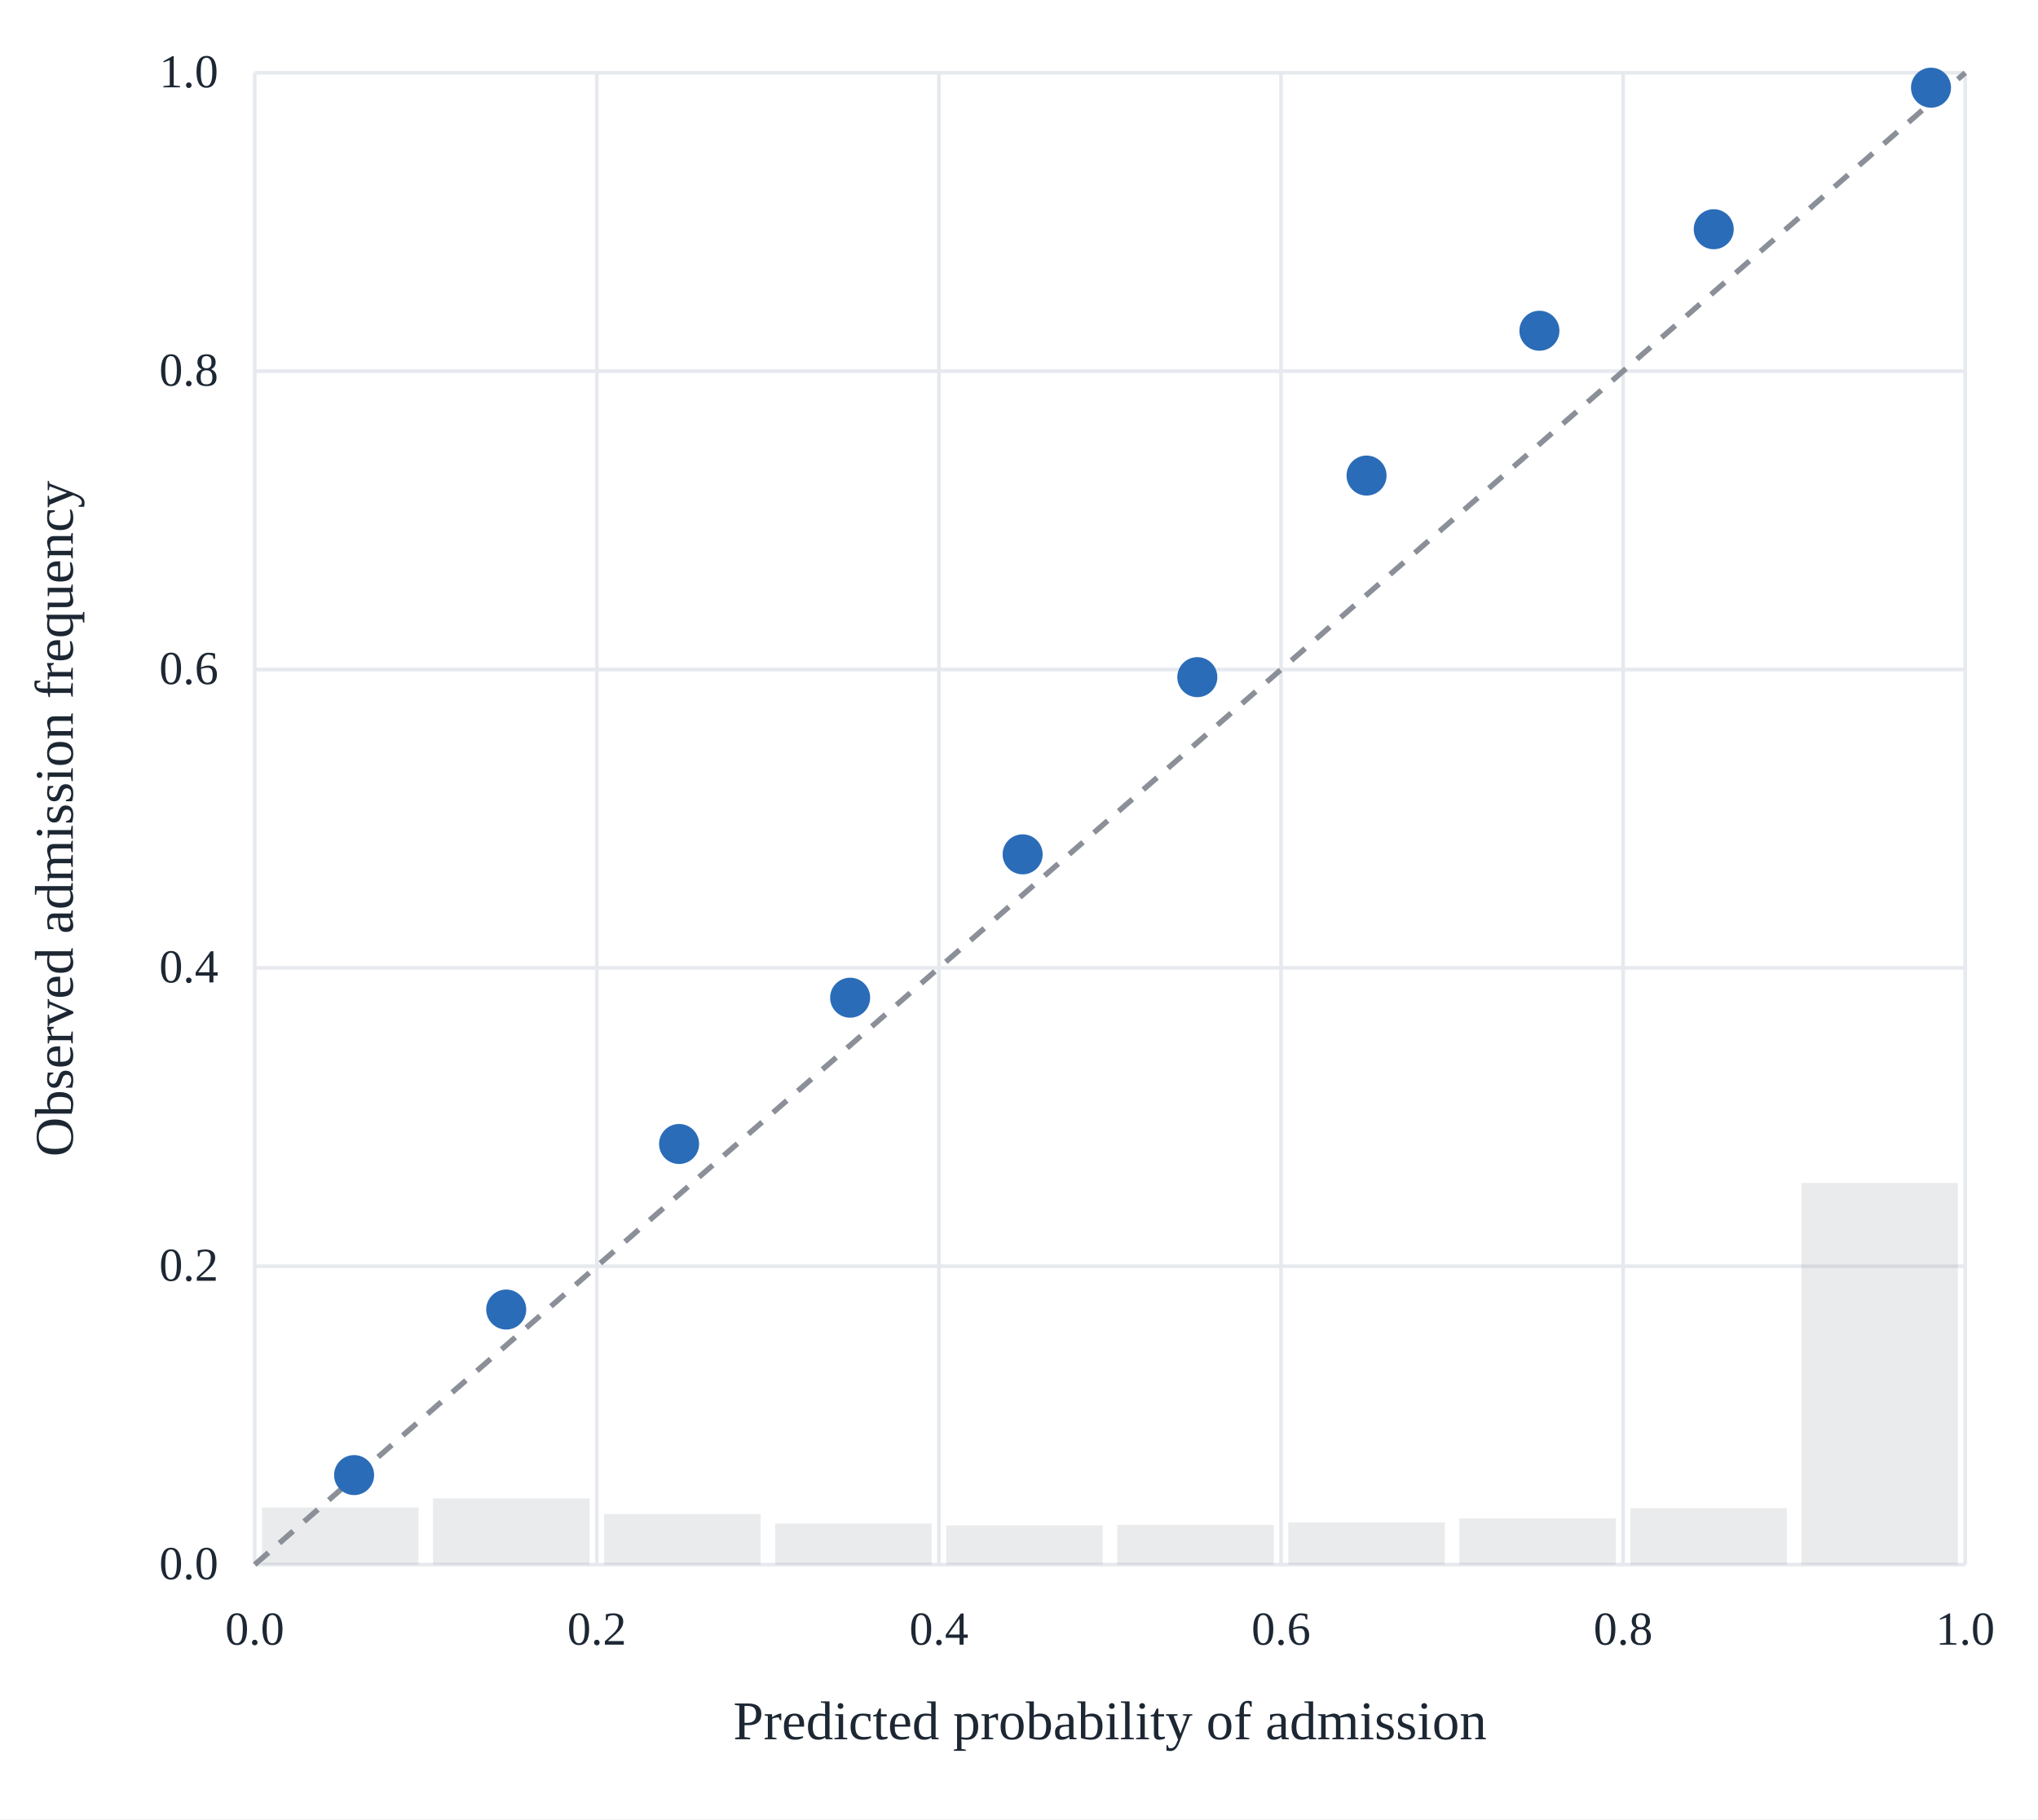
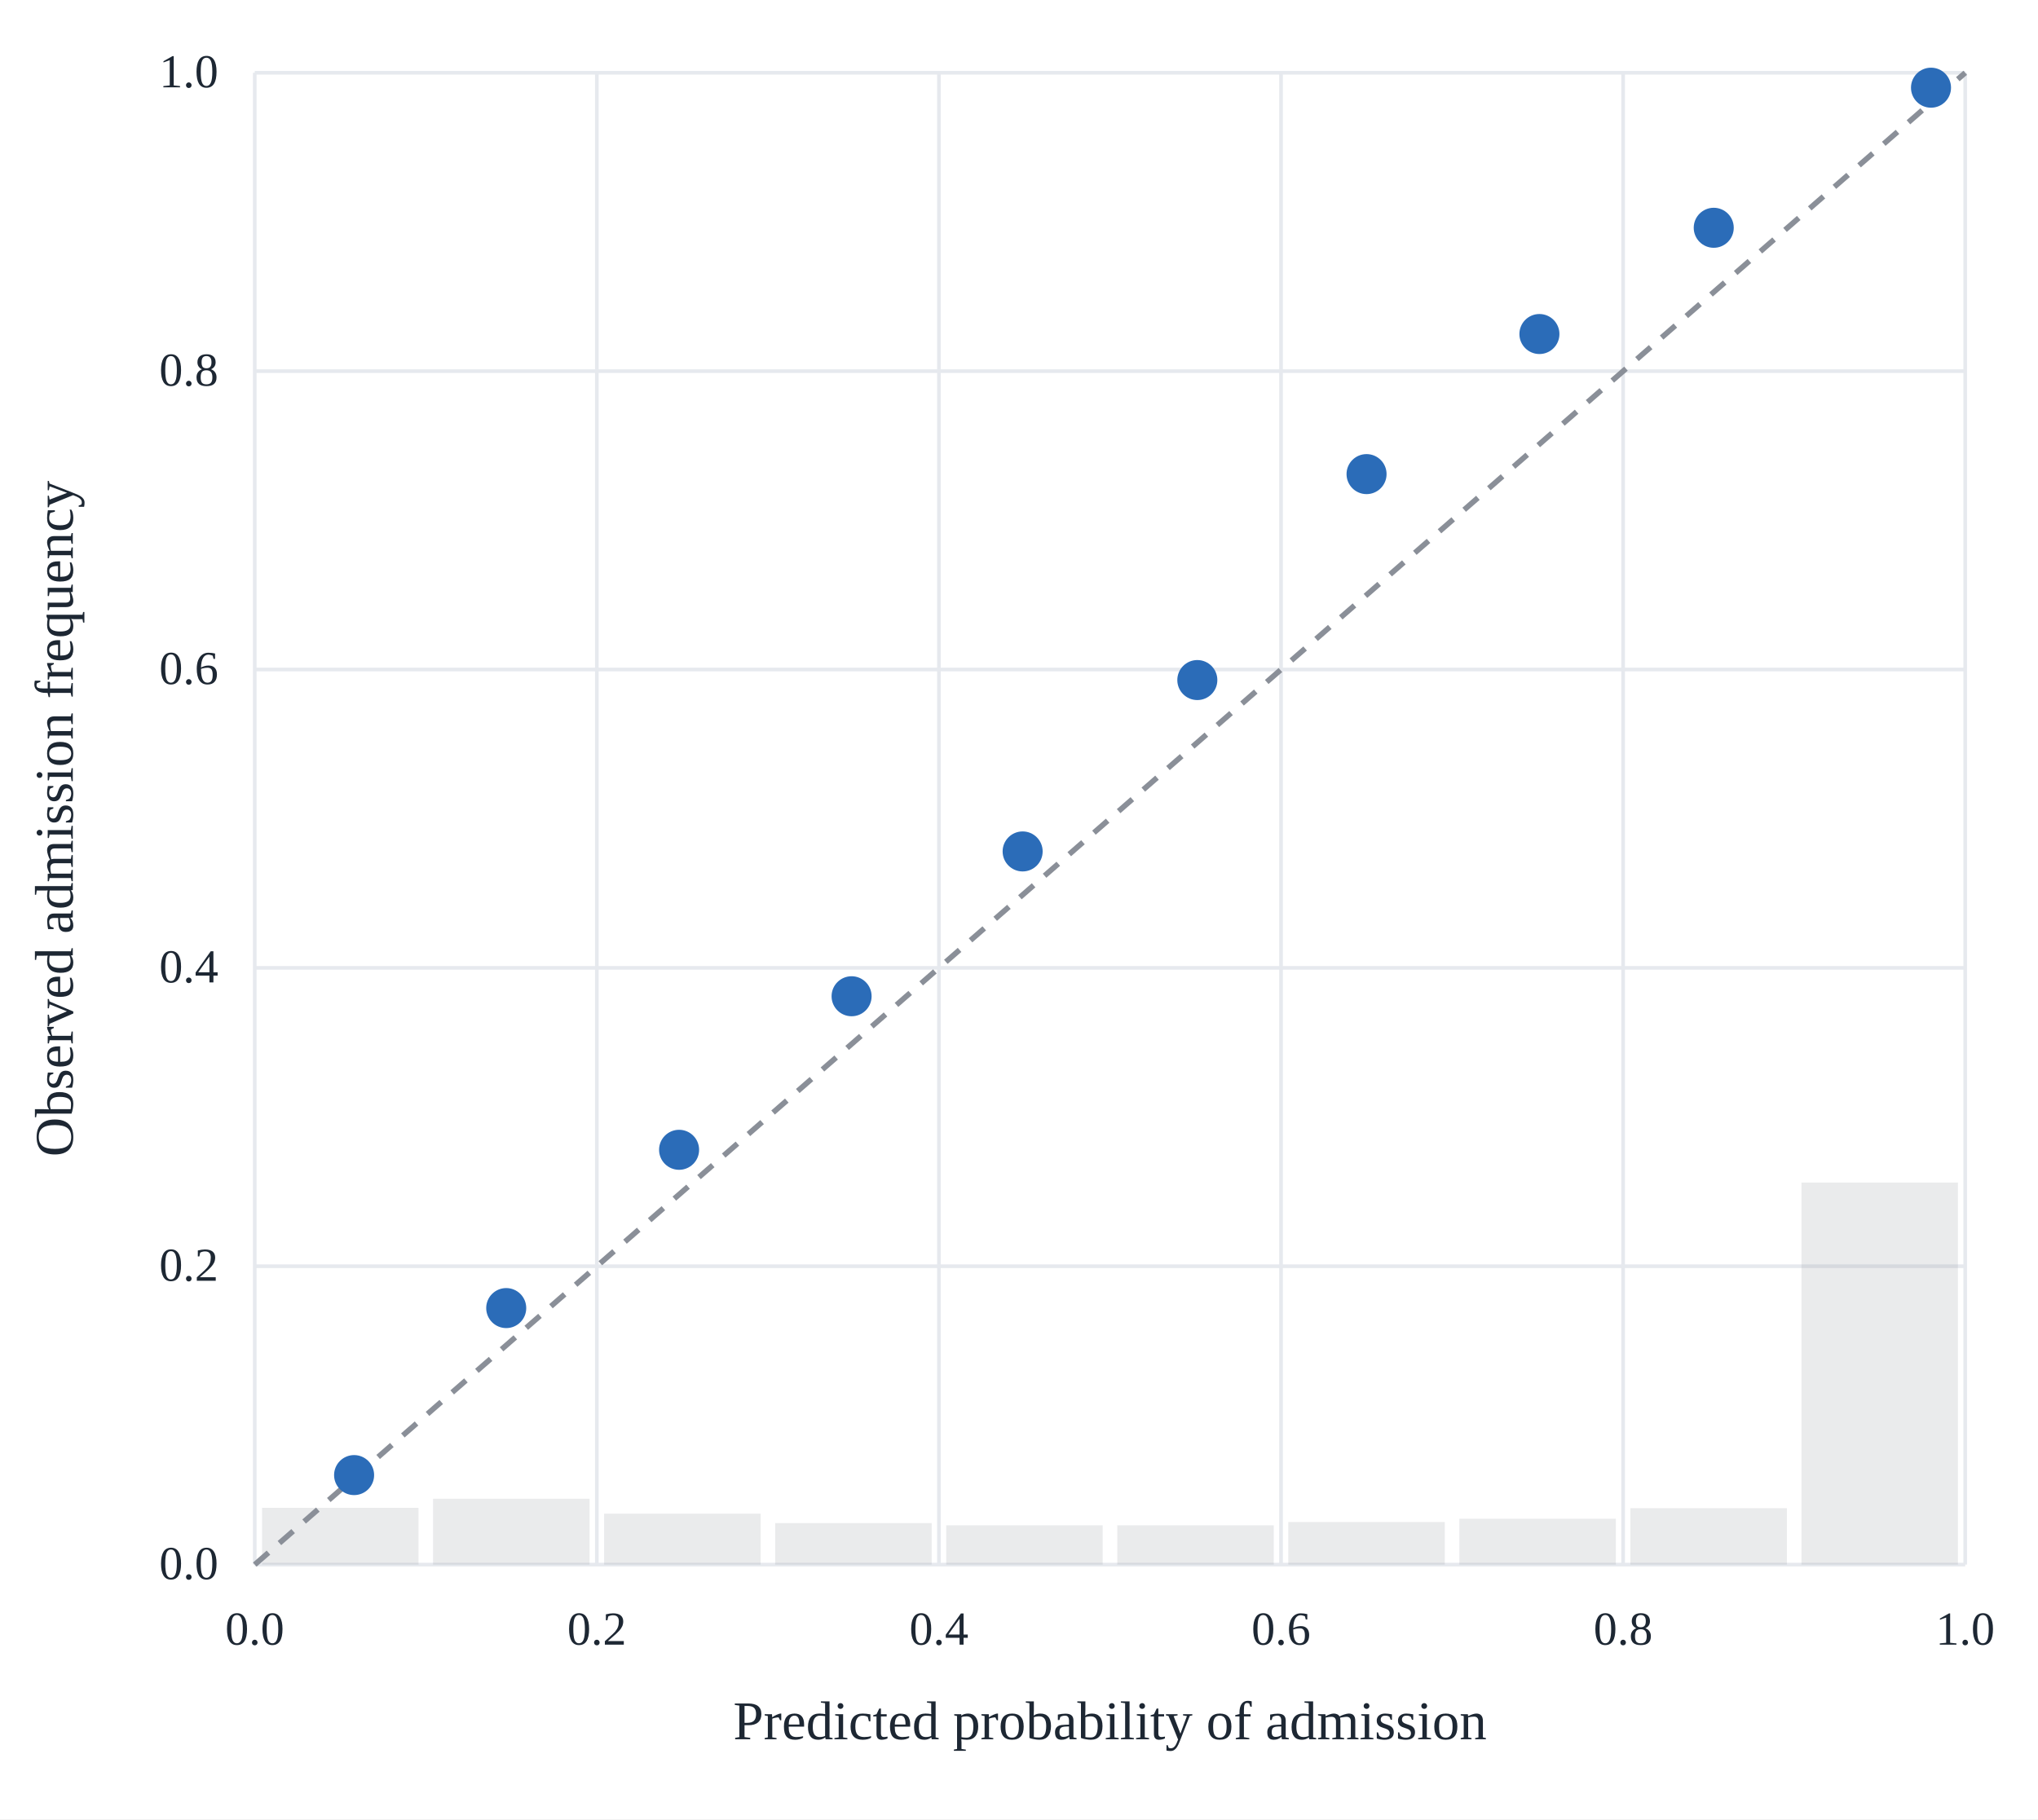
<svg xmlns="http://www.w3.org/2000/svg" viewBox="0 0 560 500" role="img" aria-label="Reliability diagram of the held-out admission probability">
  <rect width="560" height="500" fill="white" />
  <line x1="70.0" y1="430.0" x2="70.0" y2="20.0" stroke="#e6e9ee" stroke-width="1" />
  <line x1="70.0" y1="430.0" x2="540.0" y2="430.0" stroke="#e6e9ee" stroke-width="1" />
  <text x="70.0" y="452" font-family="Georgia, &quot;Times New Roman&quot;, serif" font-size="13" fill="#1d2733" text-anchor="middle">0.0</text>
  <text x="60" y="434.0" font-family="Georgia, &quot;Times New Roman&quot;, serif" font-size="13" fill="#1d2733" text-anchor="end">0.0</text>
  <line x1="164.0" y1="430.0" x2="164.0" y2="20.0" stroke="#e6e9ee" stroke-width="1" />
  <line x1="70.0" y1="348.0" x2="540.0" y2="348.0" stroke="#e6e9ee" stroke-width="1" />
  <text x="164.0" y="452" font-family="Georgia, &quot;Times New Roman&quot;, serif" font-size="13" fill="#1d2733" text-anchor="middle">0.2</text>
  <text x="60" y="352.0" font-family="Georgia, &quot;Times New Roman&quot;, serif" font-size="13" fill="#1d2733" text-anchor="end">0.2</text>
  <line x1="258.0" y1="430.0" x2="258.0" y2="20.0" stroke="#e6e9ee" stroke-width="1" />
  <line x1="70.0" y1="266.0" x2="540.0" y2="266.0" stroke="#e6e9ee" stroke-width="1" />
  <text x="258.0" y="452" font-family="Georgia, &quot;Times New Roman&quot;, serif" font-size="13" fill="#1d2733" text-anchor="middle">0.4</text>
  <text x="60" y="270.0" font-family="Georgia, &quot;Times New Roman&quot;, serif" font-size="13" fill="#1d2733" text-anchor="end">0.4</text>
  <line x1="352.0" y1="430.0" x2="352.0" y2="20.0" stroke="#e6e9ee" stroke-width="1" />
  <line x1="70.0" y1="184.0" x2="540.0" y2="184.0" stroke="#e6e9ee" stroke-width="1" />
  <text x="352.0" y="452" font-family="Georgia, &quot;Times New Roman&quot;, serif" font-size="13" fill="#1d2733" text-anchor="middle">0.6</text>
  <text x="60" y="188.0" font-family="Georgia, &quot;Times New Roman&quot;, serif" font-size="13" fill="#1d2733" text-anchor="end">0.6</text>
  <line x1="446.0" y1="430.0" x2="446.0" y2="20.0" stroke="#e6e9ee" stroke-width="1" />
  <line x1="70.0" y1="102.0" x2="540.0" y2="102.0" stroke="#e6e9ee" stroke-width="1" />
  <text x="446.0" y="452" font-family="Georgia, &quot;Times New Roman&quot;, serif" font-size="13" fill="#1d2733" text-anchor="middle">0.8</text>
  <text x="60" y="106.0" font-family="Georgia, &quot;Times New Roman&quot;, serif" font-size="13" fill="#1d2733" text-anchor="end">0.8</text>
  <line x1="540.0" y1="430.0" x2="540.0" y2="20.0" stroke="#e6e9ee" stroke-width="1" />
  <line x1="70.0" y1="20.0" x2="540.0" y2="20.0" stroke="#e6e9ee" stroke-width="1" />
  <text x="540.0" y="452" font-family="Georgia, &quot;Times New Roman&quot;, serif" font-size="13" fill="#1d2733" text-anchor="middle">1.0</text>
  <text x="60" y="24.0" font-family="Georgia, &quot;Times New Roman&quot;, serif" font-size="13" fill="#1d2733" text-anchor="end">1.0</text>
-   <rect x="72.0" y="414.3" width="43.0" height="15.7" fill="#8a8f98" opacity="0.18" />
-   <rect x="119.0" y="411.8" width="43.0" height="18.2" fill="#8a8f98" opacity="0.18" />
-   <rect x="166.0" y="416.1" width="43.0" height="13.9" fill="#8a8f98" opacity="0.18" />
-   <rect x="213.0" y="418.7" width="43.0" height="11.3" fill="#8a8f98" opacity="0.18" />
+   <rect x="72.0" y="414.4" width="43.0" height="15.6" fill="#8a8f98" opacity="0.18" />
+   <rect x="119.0" y="411.9" width="43.0" height="18.1" fill="#8a8f98" opacity="0.18" />
+   <rect x="166.0" y="416.0" width="43.0" height="14.0" fill="#8a8f98" opacity="0.18" />
+   <rect x="213.0" y="418.6" width="43.0" height="11.4" fill="#8a8f98" opacity="0.18" />
  <rect x="260.0" y="419.2" width="43.0" height="10.8" fill="#8a8f98" opacity="0.18" />
-   <rect x="307.0" y="419.1" width="43.0" height="10.9" fill="#8a8f98" opacity="0.18" />
-   <rect x="354.0" y="418.4" width="43.0" height="11.6" fill="#8a8f98" opacity="0.18" />
-   <rect x="401.0" y="417.3" width="43.0" height="12.7" fill="#8a8f98" opacity="0.18" />
+   <rect x="307.0" y="419.2" width="43.0" height="10.8" fill="#8a8f98" opacity="0.18" />
+   <rect x="354.0" y="418.3" width="43.0" height="11.7" fill="#8a8f98" opacity="0.18" />
+   <rect x="401.0" y="417.4" width="43.0" height="12.6" fill="#8a8f98" opacity="0.18" />
  <rect x="448.0" y="414.5" width="43.0" height="15.5" fill="#8a8f98" opacity="0.18" />
-   <rect x="495.0" y="325.1" width="43.0" height="104.9" fill="#8a8f98" opacity="0.18" />
+   <rect x="495.0" y="325.0" width="43.0" height="105.0" fill="#8a8f98" opacity="0.18" />
  <line x1="70.0" y1="430.0" x2="540.0" y2="20.0" stroke="#8a8f98" stroke-width="1.5" stroke-dasharray="5 4" />
  <circle cx="97.3" cy="405.4" r="5.5" fill="#2b6cb8" />
-   <circle cx="139.1" cy="359.9" r="5.5" fill="#2b6cb8" />
-   <circle cx="186.6" cy="314.4" r="5.5" fill="#2b6cb8" />
-   <circle cx="233.6" cy="274.2" r="5.5" fill="#2b6cb8" />
-   <circle cx="281.0" cy="234.8" r="5.5" fill="#2b6cb8" />
-   <circle cx="329.0" cy="186.1" r="5.5" fill="#2b6cb8" />
-   <circle cx="375.5" cy="130.7" r="5.5" fill="#2b6cb8" />
-   <circle cx="423.0" cy="90.9" r="5.5" fill="#2b6cb8" />
-   <circle cx="470.9" cy="63.0" r="5.5" fill="#2b6cb8" />
+   <circle cx="139.1" cy="359.5" r="5.5" fill="#2b6cb8" />
+   <circle cx="186.6" cy="316.0" r="5.5" fill="#2b6cb8" />
+   <circle cx="234.0" cy="273.8" r="5.5" fill="#2b6cb8" />
+   <circle cx="281.0" cy="234.0" r="5.5" fill="#2b6cb8" />
+   <circle cx="329.0" cy="186.9" r="5.5" fill="#2b6cb8" />
+   <circle cx="375.5" cy="130.3" r="5.5" fill="#2b6cb8" />
+   <circle cx="423.0" cy="91.8" r="5.5" fill="#2b6cb8" />
+   <circle cx="470.9" cy="62.6" r="5.5" fill="#2b6cb8" />
  <circle cx="530.6" cy="24.1" r="5.5" fill="#2b6cb8" />
  <text x="305.0" y="478" font-family="Georgia, &quot;Times New Roman&quot;, serif" font-size="15" fill="#1d2733" text-anchor="middle">Predicted probability of admission</text>
  <text x="20" y="225.0" font-family="Georgia, &quot;Times New Roman&quot;, serif" font-size="15" fill="#1d2733" text-anchor="middle" transform="rotate(-90 20 225.0)">Observed admission frequency</text>
</svg>
